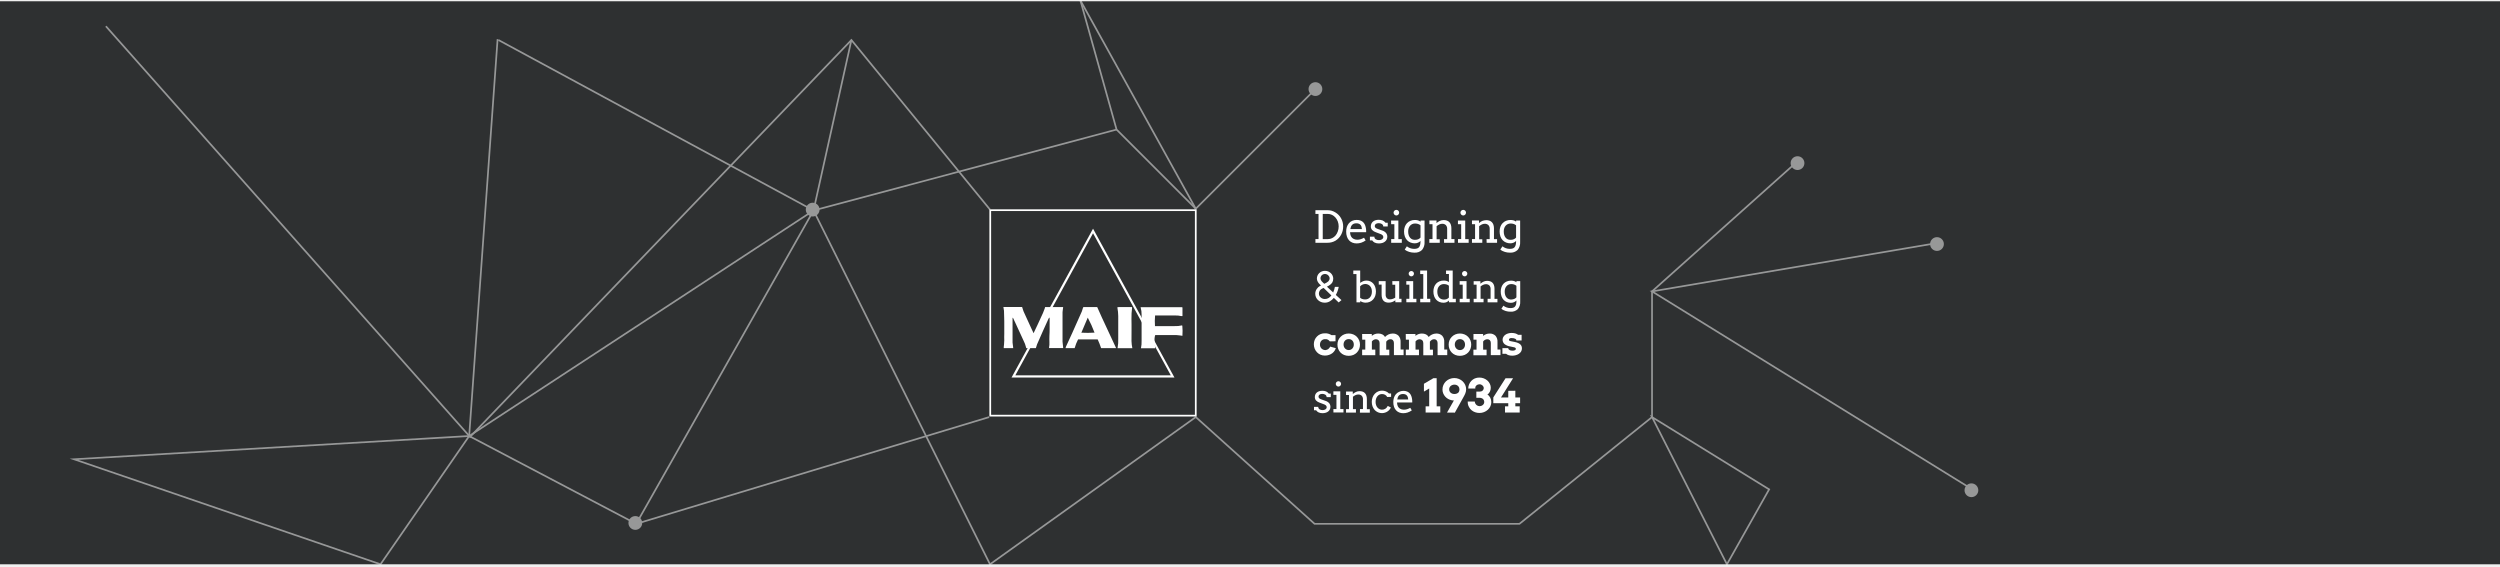
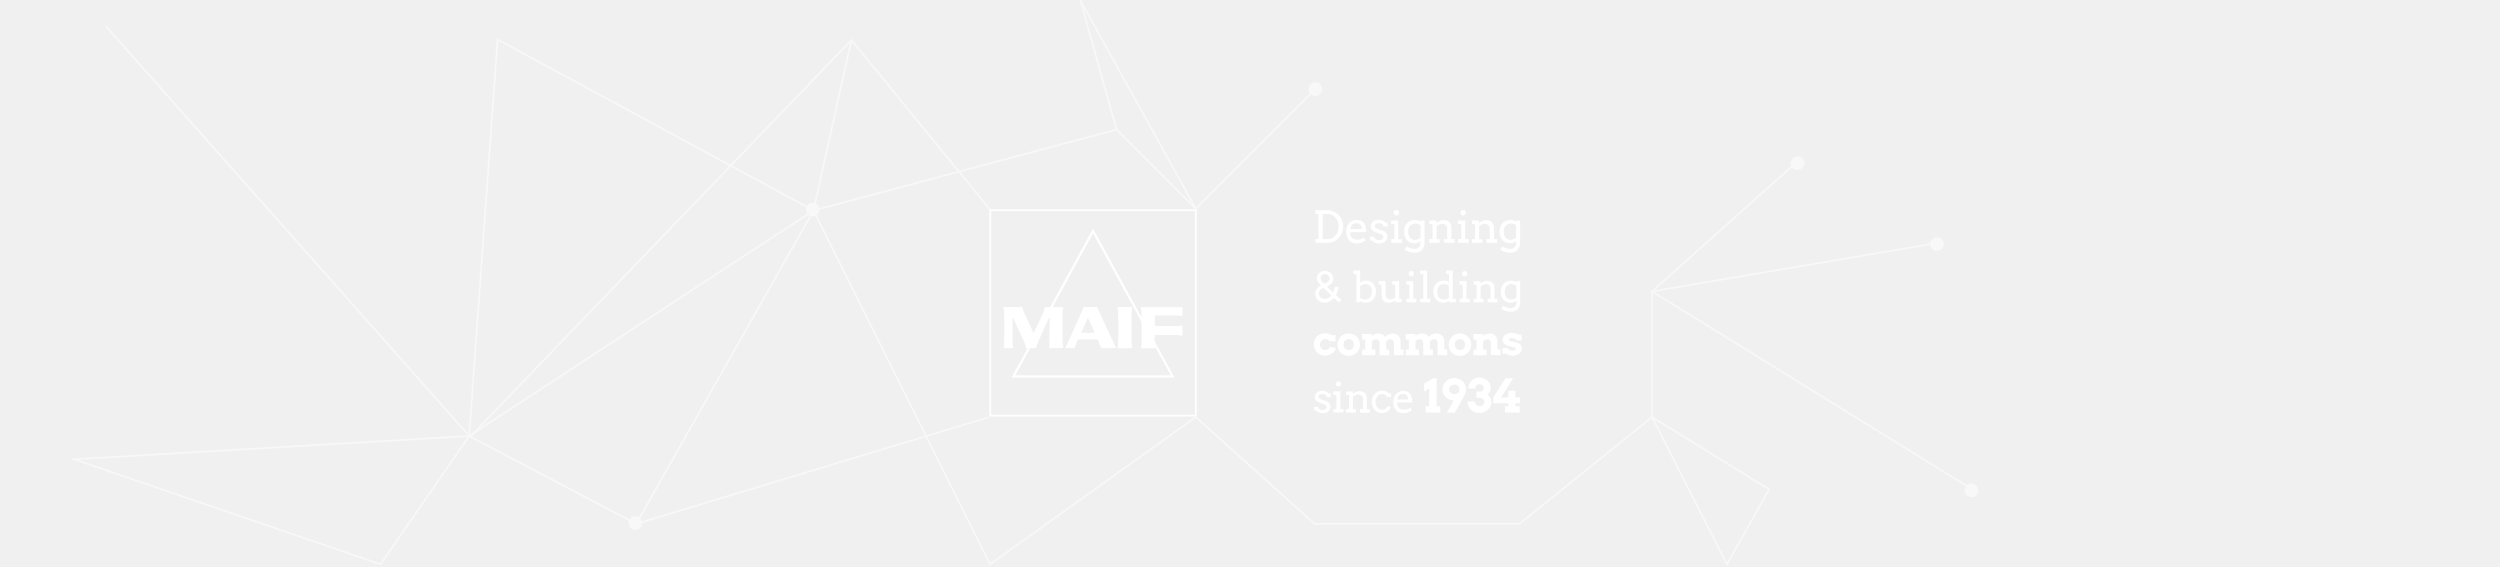
<svg xmlns="http://www.w3.org/2000/svg" viewBox="0 0 1452 328.8" style="min-height:150px">
  <defs>
-     <style>.cls-1{fill:#2e3031;}.cls-2{fill:#fff;}.cls-3{opacity:0.5;}.cls-4{fill:none;stroke:#fff;stroke-miterlimit:10;}</style>
+     <style>.cls-1{opacity:0;}.cls-2{fill:#fff;}.cls-3{opacity:0.5;}.cls-4{fill:none;stroke:#fff;stroke-miterlimit:10;}</style>
  </defs>
  <g id="Calque_2" data-name="Calque 2">
    <g id="Calque_1-2" data-name="Calque 1">
      <rect class="cls-1" y="0.74" width="1452" height="327" />
      <path class="cls-2" d="M634.81,135.44,680,218h-90.3l45.15-82.54m0-2.67L587.5,219.26h94.62l-47.31-86.49Z" />
      <path class="cls-2" d="M694,122.57V240.91H575.64V122.57H694m1-1H574.64V241.91H695V121.57Z" />
      <path class="cls-2" d="M617.12,198.48c0-5.73,0-11.45,0-17.18a7.64,7.64,0,0,1,.12-1.06l.24-1.9H607c-.08.28-.16.59-.25.89a44.2,44.2,0,0,1-2.11,5c-.56,1.24-1.13,2.49-1.71,3.72l-2.63,5.57c-.38-.81-.73-1.54-1.06-2.27-1.25-2.72-2.48-5.44-3.74-8.15a23.68,23.68,0,0,1-1.86-4.79H582.77a21.56,21.56,0,0,1,.35,2.21c.09,2,.12,4,.16,6.07,0,1.24,0,2.49,0,3.73s0,2.42,0,3.63-.1,2.46,0,3.7a18.1,18.1,0,0,1-.14,2.43c0,.49-.12,1-.16,1.45a4.7,4.7,0,0,0,0,.65h5.49c0-.32-.05-.63-.09-.92a20.25,20.25,0,0,1-.29-2.31c0-4.65,0-9.29,0-13.94,0-.16,0-.31.05-.52.12.1.22.14.26.22.54,1.14,1.08,2.29,1.61,3.44q2.19,4.74,4.37,9.49a17.75,17.75,0,0,1,1.6,4.27,1.32,1.32,0,0,1,0,.27h5.66a18.23,18.23,0,0,1,.68-2.16c1.15-2.69,2.34-5.37,3.54-8.05,1-2.26,2-4.5,3.07-6.75.12-.26.27-.5.47-.86a2.22,2.22,0,0,1,.23.55,11.62,11.62,0,0,1,0,1.18c-.07,3,.1,6-.13,9-.1,1.27,0,2.56,0,3.83a10.27,10.27,0,0,1-.21,2.82,1,1,0,0,0,0,.43h8.21l-.06-.73A27.73,27.73,0,0,1,617.12,198.48Z" />
      <path class="cls-2" d="M629.22,178.34a6.34,6.34,0,0,0-.3.67c-.2.62-.34,1.25-.58,1.85s-.61,1.37-.92,2.06c-1.55,3.48-3.09,7-4.65,10.44-1.17,2.59-2.37,5.16-3.55,7.74a2.68,2.68,0,0,0-.33,1.11h5.26a26.84,26.84,0,0,1,2-5.09h11.38a45.48,45.48,0,0,1,2,5.09h8.72c-3.62-8-7.48-15.81-11-23.87Zm-1.17,14.89c1.26-2.95,2.48-5.83,3.72-8.75a69.81,69.81,0,0,1,3.93,8.71A59.6,59.6,0,0,1,628.05,193.23Z" />
      <path class="cls-2" d="M657.2,191.7c.09-4.33-.31-8.68.32-13,0-.11-.06-.24-.09-.34l-.16,0h-7.48l-.79.07a2.16,2.16,0,0,0,0,.36,27,27,0,0,1,.47,4.74c0,4.38,0,8.76,0,13.15a23.31,23.31,0,0,1-.37,5.34.74.74,0,0,0,0,.21h8.57a22.61,22.61,0,0,1-.5-4.13C657.2,196,657.15,193.83,657.2,191.7Z" />
      <path class="cls-2" d="M686.42,189a15,15,0,0,1-4.17.4H671.56c-.26,0-.51,0-.75,0a38,38,0,0,1,.06-6.17c.32,0,.68,0,1,0h10.79a12.9,12.9,0,0,1,3.39.35,3.43,3.43,0,0,0,.73,0v-4.77a.51.51,0,0,0-.18-.4H662.51a.62.62,0,0,0,0,.26,13.87,13.87,0,0,1,.53,4.05c0,5,0,10.07,0,15.11a18.08,18.08,0,0,1-.37,4.45H671a29.31,29.31,0,0,1-.4-3.61,10.53,10.53,0,0,1,.3-4c.16,0,.26-.05.35-.05q6,0,12.07,0a11.46,11.46,0,0,1,1.55.15c.61.07,1.21.17,1.88.26a36,36,0,0,0-.06-5.89A.7.7,0,0,0,686.42,189Z" />
      <path class="cls-2" d="M764,122.08h7a9.09,9.09,0,0,1,2.47.33,9.55,9.55,0,0,1,2.19,1,9,9,0,0,1,1.84,1.47,8.78,8.78,0,0,1,1.4,1.91,9.52,9.52,0,0,1,.9,2.26,9.84,9.84,0,0,1,.31,2.5,10,10,0,0,1-.31,2.54,9.85,9.85,0,0,1-.9,2.28,9.08,9.08,0,0,1-3.24,3.42A9,9,0,0,1,771,141h-7v-2.15h1.8V124.24H764Zm4.25,2.16v14.64h3a5.44,5.44,0,0,0,2.47-.58,6.38,6.38,0,0,0,2-1.57A7.56,7.56,0,0,0,777,134.4a8.33,8.33,0,0,0,.5-2.9,8.13,8.13,0,0,0-.5-2.85,7.41,7.41,0,0,0-1.36-2.3,6.46,6.46,0,0,0-2-1.55,5.69,5.69,0,0,0-2.47-.56Z" />
      <path class="cls-2" d="M784.13,134.85a5.24,5.24,0,0,0,.08,1,5.06,5.06,0,0,0,.23.87,3.6,3.6,0,0,0,1.48,1.88,4.31,4.31,0,0,0,2.31.63,6.9,6.9,0,0,0,2-.28,9.71,9.71,0,0,0,2-.88l.94,1.59a10.48,10.48,0,0,1-2.56,1.3,8.59,8.59,0,0,1-2.68.42,6.44,6.44,0,0,1-2.43-.44,5.11,5.11,0,0,1-1.93-1.3,6.21,6.21,0,0,1-1.26-2.15,9,9,0,0,1-.45-3,8.65,8.65,0,0,1,.38-2.62,6.37,6.37,0,0,1,1.16-2.15,5.54,5.54,0,0,1,1.91-1.45,6.09,6.09,0,0,1,2.65-.54,6,6,0,0,1,2.44.44,4.42,4.42,0,0,1,1.6,1.18,5.08,5.08,0,0,1,.94,1.67,9.62,9.62,0,0,1,.44,1.91c0,.32.07.64.08,1s0,.64,0,.95Zm3.63-5.16a4.1,4.1,0,0,0-1.42.23,3.14,3.14,0,0,0-1,.66,3.28,3.28,0,0,0-.68,1.06,6.22,6.22,0,0,0-.38,1.4H791a6.14,6.14,0,0,0-.23-1.34,2.89,2.89,0,0,0-.55-1.06,2.5,2.5,0,0,0-1-.7A3.63,3.63,0,0,0,787.76,129.69Z" />
      <path class="cls-2" d="M803.15,130.66a1.81,1.81,0,0,0-.63-.6,2.62,2.62,0,0,0-.86-.34,4.27,4.27,0,0,0-.92-.11,3.31,3.31,0,0,0-.92.12,2.16,2.16,0,0,0-.72.32,1.55,1.55,0,0,0-.47.52,1.43,1.43,0,0,0-.17.68,1.36,1.36,0,0,0,.39,1,3.78,3.78,0,0,0,1.32.71l2.49.88a4.79,4.79,0,0,1,2.34,1.46,3.45,3.45,0,0,1,.74,2.21,3.59,3.59,0,0,1-.35,1.58,3.51,3.51,0,0,1-1,1.23,4.66,4.66,0,0,1-1.52.79,6.76,6.76,0,0,1-2,.28,5.46,5.46,0,0,1-2.46-.49,3.76,3.76,0,0,1-1.46-1.29h-1.3v-2.15h2.58a1.68,1.68,0,0,0,.24.92,1.81,1.81,0,0,0,.61.62,2.88,2.88,0,0,0,.86.35,4.6,4.6,0,0,0,1,.11,3.61,3.61,0,0,0,.94-.12,2.37,2.37,0,0,0,.79-.35,1.8,1.8,0,0,0,.55-.55,1.44,1.44,0,0,0,.2-.74,1.5,1.5,0,0,0-.41-1.06,3.36,3.36,0,0,0-1.38-.79l-2.47-.93a5.28,5.28,0,0,1-2.25-1.37,3,3,0,0,1-.73-2.08,3.63,3.63,0,0,1,.31-1.52,3.4,3.4,0,0,1,.88-1.21,4.15,4.15,0,0,1,1.42-.79,5.7,5.7,0,0,1,1.92-.29,6,6,0,0,1,2.32.39,4.19,4.19,0,0,1,1.69,1.32H806v2.15H803.4A1.51,1.51,0,0,0,803.15,130.66Z" />
      <path class="cls-2" d="M807.94,128.08h4.23v10.8h2V141H808v-2.15h1.85v-8.65h-1.87Zm1.44-4.59a1.47,1.47,0,0,1,.13-.62,1.54,1.54,0,0,1,.35-.51,1.45,1.45,0,0,1,.52-.35,1.59,1.59,0,0,1,1.26,0,1.6,1.6,0,0,1,.51.35,1.71,1.71,0,0,1,.35.51,1.47,1.47,0,0,1,.13.62,1.56,1.56,0,0,1-.13.64,2.12,2.12,0,0,1-.35.53,1.82,1.82,0,0,1-.51.36,1.59,1.59,0,0,1-1.26,0,1.61,1.61,0,0,1-.52-.36,1.88,1.88,0,0,1-.35-.53A1.56,1.56,0,0,1,809.38,123.49Z" />
      <path class="cls-2" d="M825.08,139.89a4.44,4.44,0,0,1-1.48,1.05,4.67,4.67,0,0,1-1.92.38,6.35,6.35,0,0,1-2.44-.46,5.32,5.32,0,0,1-2-1.34,6.06,6.06,0,0,1-1.3-2.16,8.3,8.3,0,0,1-.47-2.93,7.9,7.9,0,0,1,.45-2.73,6,6,0,0,1,1.27-2.1,5.66,5.66,0,0,1,2-1.35,6.53,6.53,0,0,1,2.59-.49,6.83,6.83,0,0,1,1.76.22,4.77,4.77,0,0,1,1.51.76v-.66h2.33v12.44a6.63,6.63,0,0,1-1.46,4.65,5.89,5.89,0,0,1-4.53,1.57,10,10,0,0,1-1.41-.1,8.29,8.29,0,0,1-1.46-.32,9.24,9.24,0,0,1-1.4-.55,6.53,6.53,0,0,1-1.26-.83l1.25-1.89a5,5,0,0,0,.86.6,6,6,0,0,0,1,.47,7.38,7.38,0,0,0,1.14.31,5.79,5.79,0,0,0,1.17.11,5.88,5.88,0,0,0,1.67-.2,2.44,2.44,0,0,0,1.17-.7,3.32,3.32,0,0,0,.68-1.37,9,9,0,0,0,.22-2.19Zm-3.1-.6a4.77,4.77,0,0,0,1-.11,3.71,3.71,0,0,0,1.55-.71,3.93,3.93,0,0,0,.5-.5v-7.09a3.83,3.83,0,0,0-1.46-.82,6.21,6.21,0,0,0-1.71-.25,4,4,0,0,0-1.55.31,3.65,3.65,0,0,0-1.27.89,4.48,4.48,0,0,0-.86,1.44,5.62,5.62,0,0,0-.31,2,6.82,6.82,0,0,0,.3,2.12,4.51,4.51,0,0,0,.84,1.53,3.46,3.46,0,0,0,1.28.93A4.2,4.2,0,0,0,822,139.29Z" />
      <path class="cls-2" d="M838.68,138.88h1.83V133a3.06,3.06,0,0,0-.76-2.26,2.9,2.9,0,0,0-2.17-.77,3.78,3.78,0,0,0-1.63.39,8.15,8.15,0,0,0-1.57,1v7.59h1.83V141h-6.05v-2.15H832v-8.65h-1.8v-2.15h4.12v1.52h0a10.32,10.32,0,0,1,.88-.69,7.3,7.3,0,0,1,1-.56,5.64,5.64,0,0,1,1.07-.37,4.47,4.47,0,0,1,1.17-.14,5.48,5.48,0,0,1,1.87.29,3.65,3.65,0,0,1,1.43.87,4,4,0,0,1,.91,1.51,6.68,6.68,0,0,1,.31,2.17v6.2h1.8V141h-6.05Z" />
      <path class="cls-2" d="M846.77,128.08H851v10.8h2V141H846.8v-2.15h1.85v-8.65h-1.88Zm1.44-4.59a1.47,1.47,0,0,1,.13-.62,1.71,1.71,0,0,1,.35-.51,1.64,1.64,0,0,1,1.16-.48,1.5,1.5,0,0,1,.62.13,1.6,1.6,0,0,1,.51.35,1.71,1.71,0,0,1,.35.51,1.47,1.47,0,0,1,.13.62,1.56,1.56,0,0,1-.13.64,2.12,2.12,0,0,1-.35.53,1.82,1.82,0,0,1-.51.36,1.5,1.5,0,0,1-.62.13,1.53,1.53,0,0,1-.64-.13,1.73,1.73,0,0,1-.52-.36,2.12,2.12,0,0,1-.35-.53A1.56,1.56,0,0,1,848.21,123.49Z" />
      <path class="cls-2" d="M863.39,138.88h1.83V133a3.06,3.06,0,0,0-.76-2.26,2.9,2.9,0,0,0-2.17-.77,3.78,3.78,0,0,0-1.63.39,8.47,8.47,0,0,0-1.57,1v7.59h1.83V141h-6v-2.15h1.8v-8.65h-1.8v-2.15H859v1.52h0a10.32,10.32,0,0,1,.88-.69,7.3,7.3,0,0,1,1-.56A5.64,5.64,0,0,1,862,128a4.47,4.47,0,0,1,1.17-.14,5.48,5.48,0,0,1,1.87.29,3.65,3.65,0,0,1,1.43.87,4,4,0,0,1,.91,1.51,6.66,6.66,0,0,1,.32,2.17v6.2h1.8V141h-6.06Z" />
      <path class="cls-2" d="M880.59,139.89a4.54,4.54,0,0,1-1.48,1.05,4.67,4.67,0,0,1-1.92.38,6.35,6.35,0,0,1-2.44-.46,5.44,5.44,0,0,1-2-1.34,6.2,6.2,0,0,1-1.3-2.16,8.54,8.54,0,0,1-.47-2.93,7.9,7.9,0,0,1,.45-2.73,6,6,0,0,1,1.28-2.1,5.66,5.66,0,0,1,2-1.35,6.53,6.53,0,0,1,2.59-.49,6.7,6.7,0,0,1,1.75.22,4.82,4.82,0,0,1,1.52.76v-.66h2.33v12.44a6.63,6.63,0,0,1-1.46,4.65,5.89,5.89,0,0,1-4.53,1.57,10,10,0,0,1-1.41-.1,8.09,8.09,0,0,1-1.46-.32,8.84,8.84,0,0,1-1.4-.55,6,6,0,0,1-1.26-.83l1.25-1.89a5,5,0,0,0,.86.6,5.68,5.68,0,0,0,1,.47,7.38,7.38,0,0,0,1.14.31,5.79,5.79,0,0,0,1.17.11,5.93,5.93,0,0,0,1.67-.2,2.41,2.41,0,0,0,1.16-.7,3.22,3.22,0,0,0,.69-1.37,9,9,0,0,0,.22-2.19Zm-3.1-.6a4.9,4.9,0,0,0,1-.11,4.56,4.56,0,0,0,.86-.29,4,4,0,0,0,.68-.42,3.46,3.46,0,0,0,.51-.5v-7.09a3.8,3.8,0,0,0-1.47-.82,6.08,6.08,0,0,0-1.7-.25,4,4,0,0,0-1.55.31,3.65,3.65,0,0,0-1.27.89,4.31,4.31,0,0,0-.86,1.44,5.62,5.62,0,0,0-.31,2,6.82,6.82,0,0,0,.3,2.12,4.51,4.51,0,0,0,.84,1.53,3.38,3.38,0,0,0,1.28.93A4.2,4.2,0,0,0,877.49,139.29Z" />
      <path class="cls-2" d="M777.5,175.67,774.69,173a8.89,8.89,0,0,1-1.08,1.13,7.55,7.55,0,0,1-1.24.88,6.39,6.39,0,0,1-1.4.59,6.2,6.2,0,0,1-1.57.2,5.72,5.72,0,0,1-2.16-.4,5.55,5.55,0,0,1-1.75-1.11,5.26,5.26,0,0,1-1.17-1.65,5.09,5.09,0,0,1-.42-2.06,4.43,4.43,0,0,1,.22-1.41,5,5,0,0,1,.6-1.28,6.15,6.15,0,0,1,.9-1.07,7.77,7.77,0,0,1,1.61-1l-.78-.76a5.37,5.37,0,0,1-.6-.65,5.44,5.44,0,0,1-.51-.8,4.61,4.61,0,0,1-.36-.89,3.23,3.23,0,0,1-.13-.91,4.31,4.31,0,0,1,.36-1.77,4.42,4.42,0,0,1,1-1.43,4.77,4.77,0,0,1,3.32-1.31,5.05,5.05,0,0,1,1.92.37,5,5,0,0,1,1.52,1,4.41,4.41,0,0,1,1,1.44,4,4,0,0,1,.37,1.71,5.19,5.19,0,0,1-.14,1.25,3.68,3.68,0,0,1-.41,1,3.81,3.81,0,0,1-.62.77,6.79,6.79,0,0,1-.77.65,8.52,8.52,0,0,1-.84.54c-.28.16-.58.32-.88.47l3.64,3.39a13.64,13.64,0,0,0,.61-1.72c.15-.57.27-1.08.36-1.54h2.23a15.65,15.65,0,0,1-.61,2.32,14.89,14.89,0,0,1-1.06,2.35l3.28,3Zm-9.68-8a2.67,2.67,0,0,0-.74.45,3.62,3.62,0,0,0-.56.67,3.17,3.17,0,0,0-.5,1.68,3.06,3.06,0,0,0,.27,1.28,3,3,0,0,0,.74,1,3.32,3.32,0,0,0,1.1.67,3.82,3.82,0,0,0,1.36.25,4.33,4.33,0,0,0,1.16-.16,4.48,4.48,0,0,0,1-.43,5,5,0,0,0,.87-.67,7.41,7.41,0,0,0,.74-.83l-4.51-4.36Zm3.69-4.28a3.25,3.25,0,0,0,.52-.77,2,2,0,0,0,.22-.9,2.33,2.33,0,0,0-.22-1,3,3,0,0,0-.59-.82,3,3,0,0,0-.86-.56,2.65,2.65,0,0,0-1-.21,2.85,2.85,0,0,0-1.08.2,2.44,2.44,0,0,0-.82.54,2.57,2.57,0,0,0-.54.8,2.68,2.68,0,0,0-.19,1,2.48,2.48,0,0,0,.25,1,3.59,3.59,0,0,0,.88,1.16l1.06,1a14.8,14.8,0,0,0,1.32-.67A5.32,5.32,0,0,0,771.51,163.41Z" />
      <path class="cls-2" d="M786,157.12h4v7.19a7.21,7.21,0,0,1,1.71-1,5.27,5.27,0,0,1,1.92-.36,5.44,5.44,0,0,1,2.22.46,5.08,5.08,0,0,1,1.74,1.27,5.9,5.9,0,0,1,1.13,2,8.26,8.26,0,0,1,0,5.23,6.33,6.33,0,0,1-1.25,2.07,5.5,5.5,0,0,1-1.91,1.34,6.14,6.14,0,0,1-2.42.47,5.28,5.28,0,0,1-1.71-.27,4.7,4.7,0,0,1-1.38-.7v.78h-2.21V159.16H786Zm7,7.82a4,4,0,0,0-1.66.36,4.5,4.5,0,0,0-1.38,1v6.62a3.36,3.36,0,0,0,1.12.69,4.94,4.94,0,0,0,1.85.3,3.79,3.79,0,0,0,1.46-.28,3.51,3.51,0,0,0,1.24-.86,4.38,4.38,0,0,0,.85-1.43,5.56,5.56,0,0,0,.32-2,5.32,5.32,0,0,0-.3-1.85,4.07,4.07,0,0,0-.82-1.37,3.5,3.5,0,0,0-1.2-.85A3.83,3.83,0,0,0,793,164.94Z" />
      <path class="cls-2" d="M808.65,163.29h4v10.26H814v2h-3.59v-1.14a6.65,6.65,0,0,1-1.81,1,6,6,0,0,1-2.1.36,5,5,0,0,1-1.68-.27,3.06,3.06,0,0,1-1.28-.83,3.75,3.75,0,0,1-.81-1.43,6.67,6.67,0,0,1-.29-2.07v-5.88h-1.66v-2h4V171a3.06,3.06,0,0,0,.65,2.14,2.4,2.4,0,0,0,1.88.72,4.72,4.72,0,0,0,1.52-.26,6.22,6.22,0,0,0,1.52-.72v-7.5h-1.65Z" />
      <path class="cls-2" d="M816.78,163.29h4v10.26h1.86v2H816.8v-2h1.76v-8.22h-1.78Zm1.37-4.36a1.52,1.52,0,0,1,.12-.59,1.58,1.58,0,0,1,.33-.48,1.56,1.56,0,0,1,.5-.33,1.38,1.38,0,0,1,.6-.13,1.34,1.34,0,0,1,.59.13,1.63,1.63,0,0,1,.49.33,2,2,0,0,1,.33.48,1.52,1.52,0,0,1,.12.59,1.54,1.54,0,0,1-.12.61,2,2,0,0,1-.33.5,1.69,1.69,0,0,1-.49.35,1.48,1.48,0,0,1-.59.12,1.53,1.53,0,0,1-.6-.12,1.61,1.61,0,0,1-.5-.35,1.58,1.58,0,0,1-.45-1.11Z" />
      <path class="cls-2" d="M824.85,157.12h4v16.43h1.85v2h-5.84v-2h1.78V159.16h-1.78Z" />
      <path class="cls-2" d="M839.85,157.12h3.88v16.43h1.81v2h-4v-1a4.13,4.13,0,0,1-1.38.94,4.35,4.35,0,0,1-1.78.34,6.14,6.14,0,0,1-2.32-.43,5.22,5.22,0,0,1-1.86-1.27,6,6,0,0,1-1.24-2.06,8,8,0,0,1-.44-2.78,7.67,7.67,0,0,1,.42-2.6,5.92,5.92,0,0,1,1.21-2,5.64,5.64,0,0,1,1.89-1.28,6.49,6.49,0,0,1,2.46-.46,6.33,6.33,0,0,1,1.63.2,4.37,4.37,0,0,1,1.41.68v-4.71h-1.67ZM838.65,174a4,4,0,0,0,1.65-.3,3.71,3.71,0,0,0,1.22-.87v-6.89a3.71,3.71,0,0,0-1.36-.72,5.64,5.64,0,0,0-1.58-.23,3.83,3.83,0,0,0-1.48.29,3.6,3.6,0,0,0-1.2.85,4.07,4.07,0,0,0-.82,1.37,5.57,5.57,0,0,0-.29,1.85,6.46,6.46,0,0,0,.28,2,4.13,4.13,0,0,0,.8,1.45,3.24,3.24,0,0,0,1.22.89A4,4,0,0,0,838.65,174Z" />
      <path class="cls-2" d="M847.77,163.29h4v10.26h1.85v2h-5.84v-2h1.76v-8.22h-1.78Zm1.36-4.36a1.37,1.37,0,0,1,.13-.59,1.58,1.58,0,0,1,.33-.48,1.51,1.51,0,0,1,.49-.33,1.39,1.39,0,0,1,.61-.13,1.37,1.37,0,0,1,.59.13,1.58,1.58,0,0,1,.48.33,1.82,1.82,0,0,1,.34.48,1.52,1.52,0,0,1,.12.59,1.54,1.54,0,0,1-.12.61,1.77,1.77,0,0,1-.34.5,1.65,1.65,0,0,1-.48.35,1.52,1.52,0,0,1-.59.12,1.54,1.54,0,0,1-.61-.12,1.65,1.65,0,0,1-.82-.85A1.39,1.39,0,0,1,849.13,158.93Z" />
      <path class="cls-2" d="M864,173.55h1.74v-5.61a2.94,2.94,0,0,0-.72-2.15,2.76,2.76,0,0,0-2.06-.73,3.6,3.6,0,0,0-1.56.37,8.41,8.41,0,0,0-1.48.91v7.21h1.73v2h-5.75v-2h1.71v-8.22h-1.71v-2h3.92v1.45h0a8.8,8.8,0,0,1,.83-.65,5.86,5.86,0,0,1,.94-.54,5,5,0,0,1,1-.35,4.44,4.44,0,0,1,1.11-.13,5.5,5.5,0,0,1,1.78.27,3.49,3.49,0,0,1,1.36.83,3.7,3.7,0,0,1,.86,1.43,6.35,6.35,0,0,1,.3,2.06v5.89h1.71v2H864Z" />
      <path class="cls-2" d="M880.73,174.52a4.24,4.24,0,0,1-1.41,1,4.38,4.38,0,0,1-1.82.36,6.14,6.14,0,0,1-2.32-.43,5.35,5.35,0,0,1-1.87-1.27,6.11,6.11,0,0,1-1.23-2.06,8,8,0,0,1-.45-2.78,7.43,7.43,0,0,1,.43-2.6,5.92,5.92,0,0,1,1.21-2,5.55,5.55,0,0,1,1.89-1.28,6.49,6.49,0,0,1,2.46-.46,6.15,6.15,0,0,1,1.67.21,4.63,4.63,0,0,1,1.44.72v-.63h2.21v11.82a6.31,6.31,0,0,1-1.38,4.42,5.61,5.61,0,0,1-4.31,1.49,10.52,10.52,0,0,1-1.34-.09,8.08,8.08,0,0,1-1.38-.3,9,9,0,0,1-1.33-.53,6.07,6.07,0,0,1-1.2-.79l1.19-1.79a4.87,4.87,0,0,0,.81.57,7.32,7.32,0,0,0,1,.45,7.8,7.8,0,0,0,1.08.29,6.14,6.14,0,0,0,1.12.1,5.77,5.77,0,0,0,1.59-.19,2.27,2.27,0,0,0,1.1-.67,3.11,3.11,0,0,0,.65-1.3,8.54,8.54,0,0,0,.21-2.08Zm-2.94-.57a4.27,4.27,0,0,0,1.81-.39,3.41,3.41,0,0,0,.65-.4,3.07,3.07,0,0,0,.48-.47V166a3.79,3.79,0,0,0-1.39-.77,5.59,5.59,0,0,0-1.63-.24,3.82,3.82,0,0,0-1.47.29,3.5,3.5,0,0,0-1.2.85,4.07,4.07,0,0,0-.82,1.37,5.32,5.32,0,0,0-.29,1.85,6.46,6.46,0,0,0,.28,2,4.13,4.13,0,0,0,.8,1.45,3.16,3.16,0,0,0,1.22.89A3.94,3.94,0,0,0,877.79,174Z" />
      <path class="cls-2" d="M772.36,198.27a3.56,3.56,0,0,0-1.14-1,2.81,2.81,0,0,0-1.48-.28,2.68,2.68,0,0,0-1.25.19,2.9,2.9,0,0,0-1,.67,3,3,0,0,0-.63,1,3.75,3.75,0,0,0-.23,1.33,3.17,3.17,0,0,0,.24,1.23,3,3,0,0,0,.65,1,2.88,2.88,0,0,0,1,.66,4.09,4.09,0,0,0,1.23.28,3.62,3.62,0,0,0,1-.23,3,3,0,0,0,.81-.48,3.12,3.12,0,0,0,.61-.65,4.59,4.59,0,0,0,.4-.68l3.27.9a5.84,5.84,0,0,1-.7,1.49,6,6,0,0,1-1.28,1.4,6.69,6.69,0,0,1-1.88,1,6.82,6.82,0,0,1-2.48.42,6.36,6.36,0,0,1-2.6-.52,6.23,6.23,0,0,1-2-1.4,6.51,6.51,0,0,1-1.34-2.09,6.88,6.88,0,0,1-.48-2.58,6.47,6.47,0,0,1,.5-2.54,6.18,6.18,0,0,1,1.36-2,6,6,0,0,1,2.06-1.36,6.15,6.15,0,0,1,2.59-.44,5.74,5.74,0,0,1,1.94.23,6.79,6.79,0,0,1,1.78.81h2.36v3.58Z" />
      <path class="cls-2" d="M776.79,200.12a6.65,6.65,0,0,1,.48-2.52,6.5,6.5,0,0,1,1.36-2,6.19,6.19,0,0,1,2.06-1.39,7.09,7.09,0,0,1,5.28,0,6.28,6.28,0,0,1,2.08,1.39,6.52,6.52,0,0,1,1.83,4.57,6.85,6.85,0,0,1-.47,2.53,6.46,6.46,0,0,1-1.33,2.06,6.36,6.36,0,0,1-2.07,1.4,7.32,7.32,0,0,1-5.37,0,6.1,6.1,0,0,1-3.38-3.45A6.67,6.67,0,0,1,776.79,200.12Zm3.55,0a3.57,3.57,0,0,0,.23,1.29,3.36,3.36,0,0,0,.65,1,3.12,3.12,0,0,0,.95.66,2.83,2.83,0,0,0,1.16.24,3,3,0,0,0,1.17-.23,3,3,0,0,0,.94-.66,3.17,3.17,0,0,0,.62-1,3.58,3.58,0,0,0,.23-1.3,3.75,3.75,0,0,0-.23-1.33,3.12,3.12,0,0,0-.62-1,2.73,2.73,0,0,0-.94-.63,3.34,3.34,0,0,0-2.33,0,2.87,2.87,0,0,0-.95.63,3.19,3.19,0,0,0-.65,1A3.75,3.75,0,0,0,780.34,200.12Z" />
      <path class="cls-2" d="M791.12,194h5.62v1.07a6.26,6.26,0,0,1,1.71-1,5.76,5.76,0,0,1,2-.35,5.38,5.38,0,0,1,2.4.49,3.61,3.61,0,0,1,1.57,1.5,6.19,6.19,0,0,1,.89-.8,7,7,0,0,1,1.05-.63,5.79,5.79,0,0,1,1.17-.41,5.28,5.28,0,0,1,1.25-.15,4.58,4.58,0,0,1,3.47,1.25,5,5,0,0,1,1.21,3.64v4.41h1.75v3.25h-5.62v-7a2.33,2.33,0,0,0-.54-1.64,1.91,1.91,0,0,0-1.5-.6,2.65,2.65,0,0,0-1.26.32,3.76,3.76,0,0,0-1.17,1.09,2.11,2.11,0,0,1,0,.26v4.37h1.78v3.25h-5.62v-7.08a2.57,2.57,0,0,0-.15-.9,2.18,2.18,0,0,0-.43-.69,1.83,1.83,0,0,0-.65-.44,2.19,2.19,0,0,0-.82-.18,3,3,0,0,0-1.23.27,3.11,3.11,0,0,0-1.22,1v4.76h2v3.25h-7.65v-3.25h1.83v-5.8h-1.8Z" />
      <path class="cls-2" d="M816.46,194h5.63v1.07a6.26,6.26,0,0,1,1.71-1,5.7,5.7,0,0,1,2-.35,5.43,5.43,0,0,1,2.41.49,3.66,3.66,0,0,1,1.57,1.5,6.11,6.11,0,0,1,.88-.8,6.59,6.59,0,0,1,1.06-.63,5.92,5.92,0,0,1,1.16-.41,5.3,5.3,0,0,1,1.26-.15,4.6,4.6,0,0,1,3.47,1.25,5,5,0,0,1,1.21,3.64v4.41h1.74v3.25h-5.61v-7a2.29,2.29,0,0,0-.55-1.64,1.91,1.91,0,0,0-1.5-.6,2.61,2.61,0,0,0-1.25.32,3.76,3.76,0,0,0-1.17,1.09,2.17,2.17,0,0,1,0,.26v4.37h1.78v3.25h-5.61v-7.08a2.57,2.57,0,0,0-.16-.9,1.88,1.88,0,0,0-.43-.69,1.79,1.79,0,0,0-.64-.44,2.24,2.24,0,0,0-.83-.18,3,3,0,0,0-1.23.27,3.18,3.18,0,0,0-1.22,1v4.76h2v3.25h-7.65v-3.25h1.83v-5.8h-1.81Z" />
      <path class="cls-2" d="M841.39,200.12a6.65,6.65,0,0,1,.48-2.52,6.5,6.5,0,0,1,1.36-2,6.29,6.29,0,0,1,2.06-1.39,7.09,7.09,0,0,1,5.28,0,6.28,6.28,0,0,1,2.08,1.39,6.41,6.41,0,0,1,1.83,4.57,6.85,6.85,0,0,1-.47,2.53,6.46,6.46,0,0,1-1.33,2.06,6.36,6.36,0,0,1-2.07,1.4,7.32,7.32,0,0,1-5.37,0,6.1,6.1,0,0,1-3.38-3.45A6.67,6.67,0,0,1,841.39,200.12Zm3.55,0a3.37,3.37,0,0,0,.24,1.29,2.95,2.95,0,0,0,1.59,1.68,2.83,2.83,0,0,0,1.16.24,3,3,0,0,0,1.17-.23,2.85,2.85,0,0,0,.94-.66,3,3,0,0,0,.62-1,3.58,3.58,0,0,0,.23-1.3,3.75,3.75,0,0,0-.23-1.33,3,3,0,0,0-.62-1,2.64,2.64,0,0,0-.94-.63,3.34,3.34,0,0,0-2.33,0,2.87,2.87,0,0,0-.95.63,3,3,0,0,0-.64,1A3.54,3.54,0,0,0,844.94,200.12Z" />
      <path class="cls-2" d="M865.87,199.24a2.31,2.31,0,0,0-.54-1.62,1.91,1.91,0,0,0-1.45-.59,3,3,0,0,0-2.47,1.3v4.74h2v3.25h-7.65v-3.25h1.81v-5.8h-1.78V194h5.6v1.08a6.5,6.5,0,0,1,1.73-1,5.92,5.92,0,0,1,2-.35,4.57,4.57,0,0,1,3.42,1.24,5,5,0,0,1,1.2,3.63v4.41h1.74v3.25h-5.62Z" />
      <path class="cls-2" d="M880.62,197.24a1.46,1.46,0,0,0-.54-.46,3.52,3.52,0,0,0-.87-.32,6,6,0,0,0-1.17-.11,3.44,3.44,0,0,0-.54,0,1.74,1.74,0,0,0-.52.15,1,1,0,0,0-.41.29.67.67,0,0,0-.16.47.84.84,0,0,0,0,.27.63.63,0,0,0,.16.25,1.26,1.26,0,0,0,.33.22,2,2,0,0,0,.54.16l2.23.44a9.75,9.75,0,0,1,2,.59,4.61,4.61,0,0,1,1.32.83,2.94,2.94,0,0,1,.72,1.06,3.48,3.48,0,0,1,.22,1.26,3.43,3.43,0,0,1-.49,1.85,4.34,4.34,0,0,1-1.3,1.33,6.11,6.11,0,0,1-1.8.79,7.81,7.81,0,0,1-2,.27,8.72,8.72,0,0,1-1.2-.08,6.15,6.15,0,0,1-1-.23,3.89,3.89,0,0,1-.77-.34,4.55,4.55,0,0,1-.62-.43h-2.15v-3.3H876v.07a1,1,0,0,0,.21.6,1.75,1.75,0,0,0,.53.43,2.83,2.83,0,0,0,.74.27,4.17,4.17,0,0,0,.88.09,3.36,3.36,0,0,0,1.56-.28.84.84,0,0,0,.49-.72.81.81,0,0,0-.24-.59,1.73,1.73,0,0,0-.85-.38l-2.28-.49a6.87,6.87,0,0,1-3.24-1.38,3.37,3.37,0,0,1-.67-4.11,3.82,3.82,0,0,1,1.12-1.25,5.39,5.39,0,0,1,1.67-.8,7.15,7.15,0,0,1,2-.29,8.78,8.78,0,0,1,1.33.09,8.28,8.28,0,0,1,1,.23,4.7,4.7,0,0,1,.81.34,5.13,5.13,0,0,1,.62.41h2.07v3.3h-3.06A.93.93,0,0,0,880.62,197.24Z" />
      <path class="cls-2" d="M770.26,229.76a1.81,1.81,0,0,0-.6-.57,2.55,2.55,0,0,0-.82-.32,3.9,3.9,0,0,0-.88-.1,3.49,3.49,0,0,0-.88.1,2.24,2.24,0,0,0-.68.31,1.46,1.46,0,0,0-.44.49,1.45,1.45,0,0,0,.21,1.63,3.47,3.47,0,0,0,1.25.67l2.37.83a4.72,4.72,0,0,1,2.22,1.39,3.33,3.33,0,0,1,.7,2.11,3.43,3.43,0,0,1-.33,1.5,3.34,3.34,0,0,1-.92,1.16,4.52,4.52,0,0,1-1.45.75,6.12,6.12,0,0,1-1.87.27,5.09,5.09,0,0,1-2.34-.47,3.33,3.33,0,0,1-1.39-1.22h-1.24v-2h2.46a1.61,1.61,0,0,0,.22.87,1.82,1.82,0,0,0,.58.59,2.71,2.71,0,0,0,.82.33,4.22,4.22,0,0,0,.93.11,3.68,3.68,0,0,0,.89-.11,2.51,2.51,0,0,0,.76-.34,1.64,1.64,0,0,0,.52-.53,1.33,1.33,0,0,0,.19-.7,1.44,1.44,0,0,0-.39-1,3.47,3.47,0,0,0-1.31-.74l-2.35-.88a5.15,5.15,0,0,1-2.14-1.3,2.91,2.91,0,0,1-.69-2,3.64,3.64,0,0,1,.29-1.45,3.17,3.17,0,0,1,.84-1.15,4,4,0,0,1,1.35-.75,5.66,5.66,0,0,1,1.82-.27,5.94,5.94,0,0,1,2.21.36,4.11,4.11,0,0,1,1.6,1.26h1.15v2.05h-2.43A1.52,1.52,0,0,0,770.26,229.76Z" />
      <path class="cls-2" d="M774.44,227.3h4v10.27h1.85v2h-5.84v-2h1.76v-8.22h-1.79Zm1.37-4.35a1.31,1.31,0,0,1,.13-.59,1.54,1.54,0,0,1,.82-.82,1.39,1.39,0,0,1,.61-.13,1.29,1.29,0,0,1,.58.13,1.54,1.54,0,0,1,.82.82,1.31,1.31,0,0,1,.13.59,1.38,1.38,0,0,1-.13.6,1.72,1.72,0,0,1-.33.51,1.54,1.54,0,0,1-.49.34,1.44,1.44,0,0,1-.58.13,1.55,1.55,0,0,1-1.1-.47,1.72,1.72,0,0,1-.33-.51A1.38,1.38,0,0,1,775.81,223Z" />
      <path class="cls-2" d="M789.88,237.57h1.73V232a2.91,2.91,0,0,0-.72-2.14,2.75,2.75,0,0,0-2.06-.74,3.7,3.7,0,0,0-1.55.37,7.67,7.67,0,0,0-1.49.92v7.21h1.74v2h-5.75v-2h1.71v-8.22h-1.71v-2h3.92v1.45h0a9.34,9.34,0,0,1,.84-.65,5.71,5.71,0,0,1,.93-.53,5.59,5.59,0,0,1,1-.36,4.44,4.44,0,0,1,1.11-.13,5.54,5.54,0,0,1,1.78.27,3.45,3.45,0,0,1,1.35.83,3.74,3.74,0,0,1,.86,1.44,6.29,6.29,0,0,1,.31,2.06v5.89h1.71v2h-5.75Z" />
      <path class="cls-2" d="M805.7,230.58a3.16,3.16,0,0,0-1.26-1.3,3.63,3.63,0,0,0-1.78-.42,3.45,3.45,0,0,0-1.45.32,3.6,3.6,0,0,0-1.18.92,4.33,4.33,0,0,0-.79,1.44,5.68,5.68,0,0,0-.3,1.89,5.52,5.52,0,0,0,.3,1.87,4.27,4.27,0,0,0,.8,1.42,3.54,3.54,0,0,0,1.18.9,3.37,3.37,0,0,0,1.44.32,3.57,3.57,0,0,0,2-.56,3.81,3.81,0,0,0,1.34-1.62l1.83.9a5.84,5.84,0,0,1-.88,1.37,5.49,5.49,0,0,1-1.18,1,5.3,5.3,0,0,1-1.45.66,5.79,5.79,0,0,1-5.92-1.59,6.46,6.46,0,0,1-1.23-2.07,7.68,7.68,0,0,1-.44-2.63,7.18,7.18,0,0,1,.47-2.62,6.22,6.22,0,0,1,1.27-2.06,5.75,5.75,0,0,1,1.89-1.35,5.63,5.63,0,0,1,2.31-.49,6.07,6.07,0,0,1,2.21.41,5,5,0,0,1,1.82,1.22h1.25v2Z" />
      <path class="cls-2" d="M811.42,233.74a5.69,5.69,0,0,0,.07,1,5.18,5.18,0,0,0,.22.82,3.36,3.36,0,0,0,1.41,1.79,4,4,0,0,0,2.19.6,6.51,6.51,0,0,0,1.87-.27,8.58,8.58,0,0,0,1.91-.83l.89,1.51a9.82,9.82,0,0,1-2.44,1.23,8,8,0,0,1-2.54.4,6.24,6.24,0,0,1-2.31-.41,4.91,4.91,0,0,1-1.83-1.24,5.68,5.68,0,0,1-1.2-2,8.5,8.5,0,0,1-.43-2.85,8.11,8.11,0,0,1,.37-2.49,5.88,5.88,0,0,1,1.09-2,5.48,5.48,0,0,1,1.82-1.39A5.84,5.84,0,0,1,815,227a5.49,5.49,0,0,1,2.32.43,4.25,4.25,0,0,1,1.52,1.11,4.87,4.87,0,0,1,.89,1.59,9.43,9.43,0,0,1,.42,1.82c0,.3.06.6.08.91s0,.61,0,.9Zm3.45-4.9a3.75,3.75,0,0,0-1.35.22,2.59,2.59,0,0,0-1,.63,2.92,2.92,0,0,0-.64,1,5.75,5.75,0,0,0-.37,1.33h6.38a5.52,5.52,0,0,0-.22-1.27,2.64,2.64,0,0,0-.53-1,2.3,2.3,0,0,0-.91-.67A3.68,3.68,0,0,0,814.87,228.84Z" />
      <path class="cls-2" d="M828,236h2.08V225.63l-3.06,1.82v-4.56l5.49-3.23,1.9,0V236h2.11v3.6H828Z" />
      <path class="cls-2" d="M840.43,239.64l4-7.09a3.81,3.81,0,0,1-.68,0,5.93,5.93,0,0,1-.63-.1,6.65,6.65,0,0,1-2.09-.77,6.47,6.47,0,0,1-1.69-1.38,6.29,6.29,0,0,1-1.14-1.86,6,6,0,0,1-.41-2.2,6.47,6.47,0,0,1,.54-2.65,6.79,6.79,0,0,1,1.48-2.12,6.71,6.71,0,0,1,2.19-1.39,7.06,7.06,0,0,1,2.68-.51,6.9,6.9,0,0,1,2.64.51,6.74,6.74,0,0,1,2.18,1.38,6.6,6.6,0,0,1,1.49,2.08,6.13,6.13,0,0,1,.54,2.57,5.64,5.64,0,0,1-.13,1.25,7.44,7.44,0,0,1-.36,1.16c-.15.38-.33.75-.52,1.12s-.39.74-.6,1.12l-4.93,8.9Zm4.36-10.81a3.48,3.48,0,0,0,1.39-.27,2.68,2.68,0,0,0,1.05-.8,5.11,5.11,0,0,0,.31-.75,3,3,0,0,0,.12-.87,2.86,2.86,0,0,0-.17-.93,2.73,2.73,0,0,0-.54-.89,2.64,2.64,0,0,0-.92-.67,3.14,3.14,0,0,0-1.32-.25,3.31,3.31,0,0,0-1.08.18,3,3,0,0,0-1,.53,2.53,2.53,0,0,0-.69.86,2.37,2.37,0,0,0-.26,1.14,2.49,2.49,0,0,0,.9,2,3.09,3.09,0,0,0,1,.56A3.68,3.68,0,0,0,844.79,228.83Z" />
      <path class="cls-2" d="M861.76,225.39a1.93,1.93,0,0,0-.18-.79,2.29,2.29,0,0,0-.51-.7,2.83,2.83,0,0,0-.8-.52,2.66,2.66,0,0,0-1-.19,2.6,2.6,0,0,0-.93.16,2.76,2.76,0,0,0-.77.44,2.19,2.19,0,0,0-.54.64,2.79,2.79,0,0,0-.19,1.23l-4.08,0a6.46,6.46,0,0,1,1.8-4.46,6.39,6.39,0,0,1,2-1.4,6.76,6.76,0,0,1,2.67-.51,7,7,0,0,1,4.7,1.77,6,6,0,0,1,1.39,1.88,5.24,5.24,0,0,1,0,4.55,4.45,4.45,0,0,1-1.43,1.69,3.35,3.35,0,0,1,.88.69,5,5,0,0,1,.72,1,6.07,6.07,0,0,1,.49,1.23,5.92,5.92,0,0,1,.17,1.41,5.81,5.81,0,0,1-.52,2.44,6.5,6.5,0,0,1-1.45,2,7.22,7.22,0,0,1-4.91,1.9,7.36,7.36,0,0,1-2.56-.44,6.56,6.56,0,0,1-2.08-1.2,5.88,5.88,0,0,1-1.44-1.81,5.77,5.77,0,0,1-.65-1.74,13.15,13.15,0,0,1-.11-1.44h4.13a2.81,2.81,0,0,0,3.82,2.48,2.55,2.55,0,0,0,.86-.51,2.39,2.39,0,0,0,.59-.75,2.11,2.11,0,0,0,.21-.93,2.45,2.45,0,0,0-.19-1,2.23,2.23,0,0,0-.54-.78,2.65,2.65,0,0,0-.87-.5,3.17,3.17,0,0,0-1.14-.19h-1.84v-3.58h1.86a3.07,3.07,0,0,0,1-.16,2.25,2.25,0,0,0,.76-.43,1.76,1.76,0,0,0,.48-.66A2.07,2.07,0,0,0,861.76,225.39Z" />
      <path class="cls-2" d="M867.32,230.81l7.08-11.1h4.38l-7,11.13H876V227l4.11-.05v3.9h2.77v3.33h-2.77V236h2.53v3.6h-8.53V236H876v-1.84h-8.69Z" />
      <g class="cls-3">
        <polyline class="cls-4" points="575 121.74 494.5 23.24 273 253.74 61.5 15.24" />
        <polyline class="cls-4" points="289.5 23.24 472.5 122.24 575 327.74 694.5 242.24 763.5 304.24 882.5 304.24 959.5 242.24 959.5 169.24 1044.5 93.24" />
        <polyline class="cls-4" points="648.5 75.24 472.5 122.24 494.5 23.24" />
        <line class="cls-4" x1="272.5" y1="253.24" x2="289" y2="22.74" />
        <line class="cls-4" x1="574.5" y1="242.24" x2="369.5" y2="304.24" />
        <polyline class="cls-4" points="763.5 52.24 694.5 121.24 648.5 75.24 627.5 0.24" />
        <line class="cls-4" x1="694.5" y1="121.24" x2="627.5" y2="0.24" />
        <polyline class="cls-4" points="1124.5 141.24 959.5 169.24 1145.5 284.24" />
        <polygon class="cls-4" points="959.5 242.24 1027.5 284.24 1003 327.74 959.5 242.24" />
        <polygon class="cls-4" points="369.5 304.24 472.5 122.24 272.5 253.24 221 327.74 43 266.74 272.5 253.24 369.5 304.24" />
        <circle class="cls-2" cx="1044" cy="94.74" r="4" />
        <circle class="cls-2" cx="1125" cy="141.74" r="4" />
        <circle class="cls-2" cx="1145" cy="284.74" r="4" />
        <circle class="cls-2" cx="764" cy="51.74" r="4" />
        <circle class="cls-2" cx="472" cy="121.74" r="4" />
        <circle class="cls-2" cx="369" cy="303.74" r="4" />
      </g>
    </g>
  </g>
</svg>
